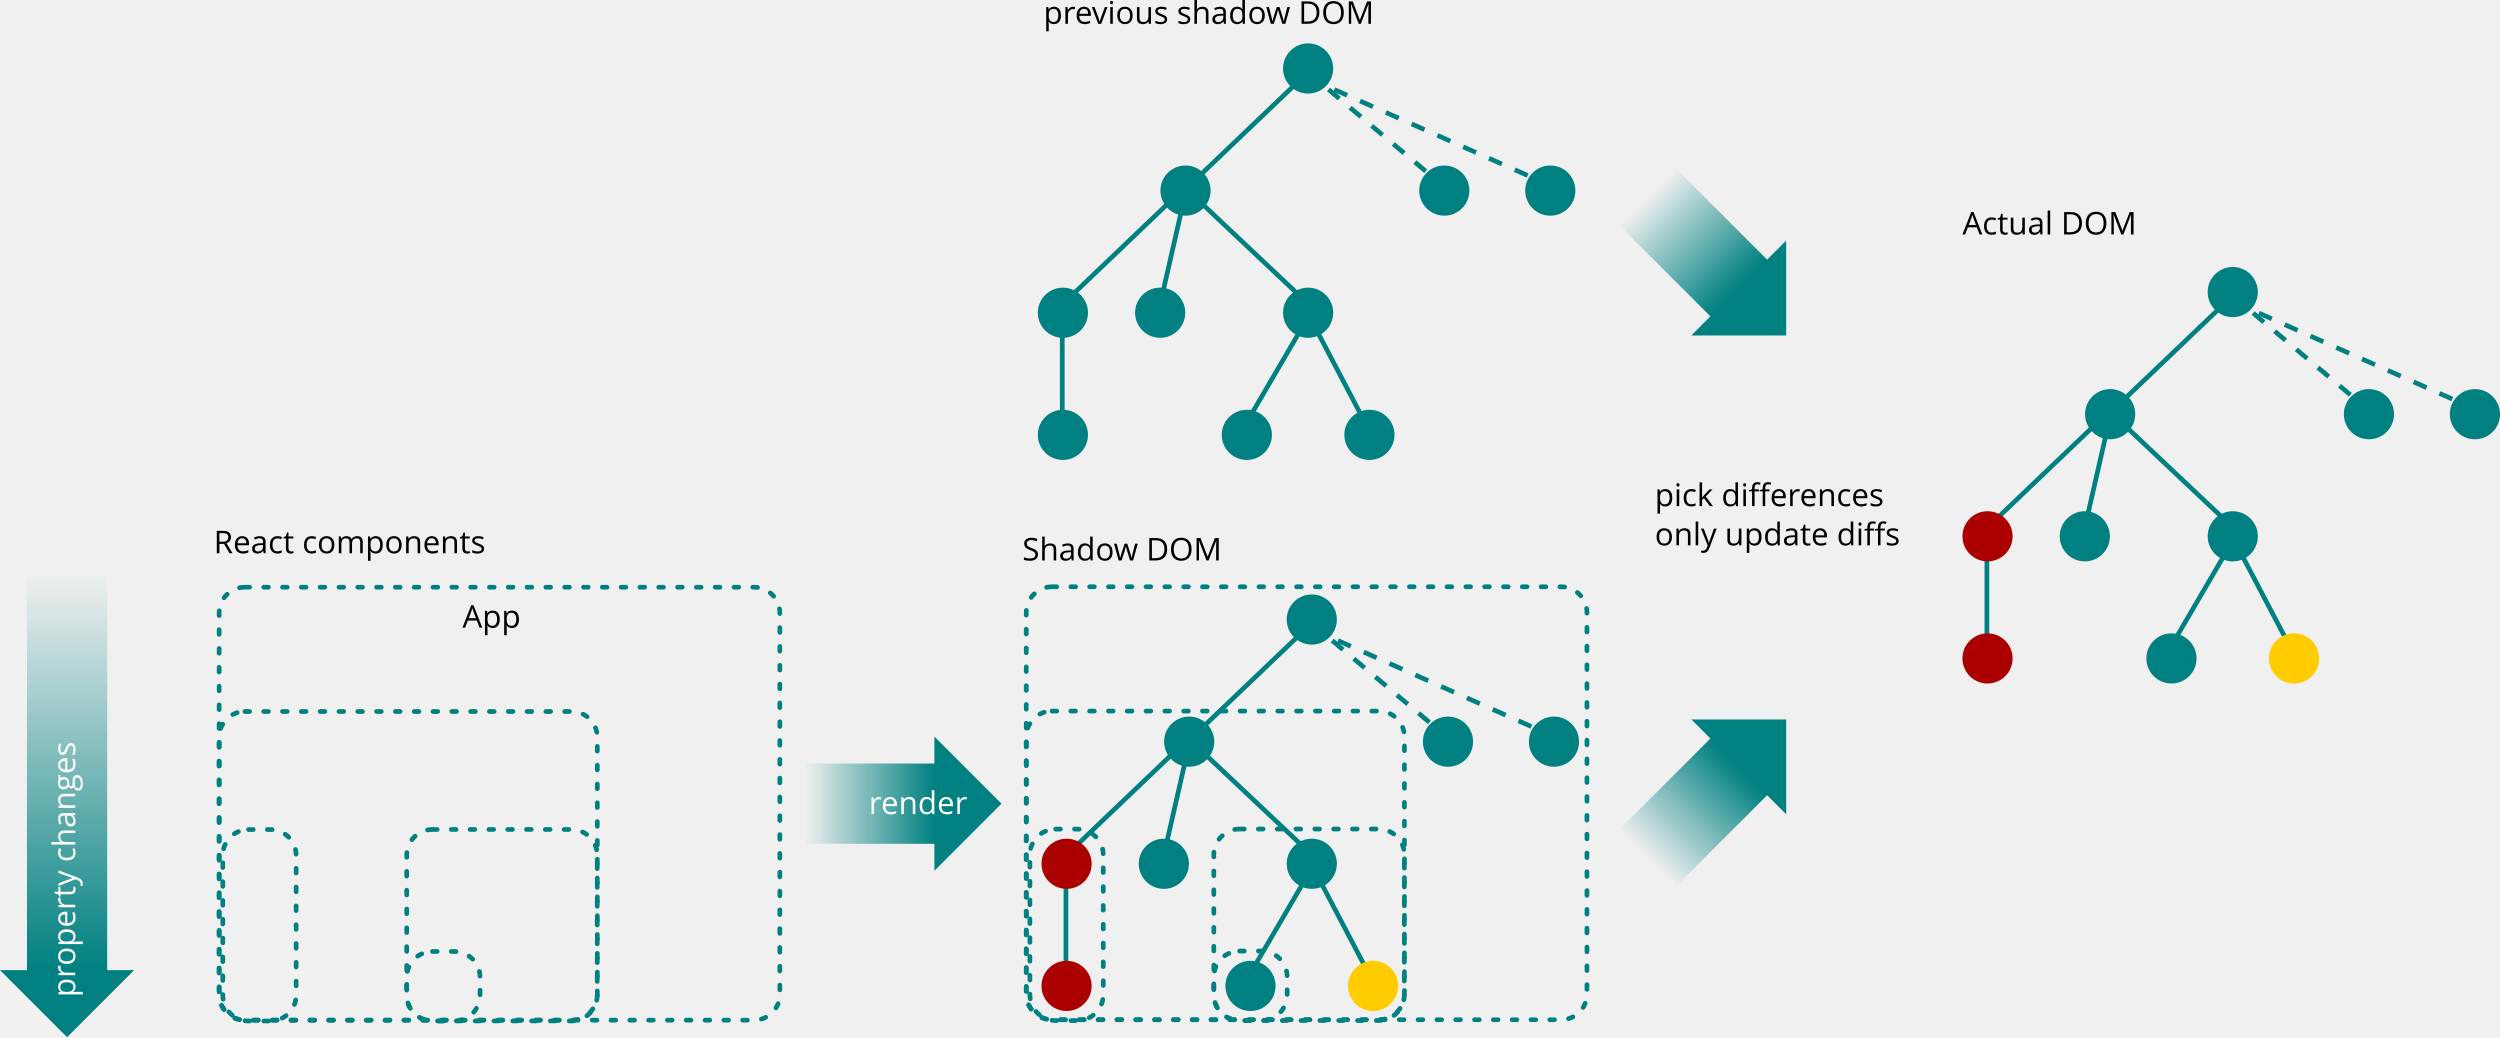
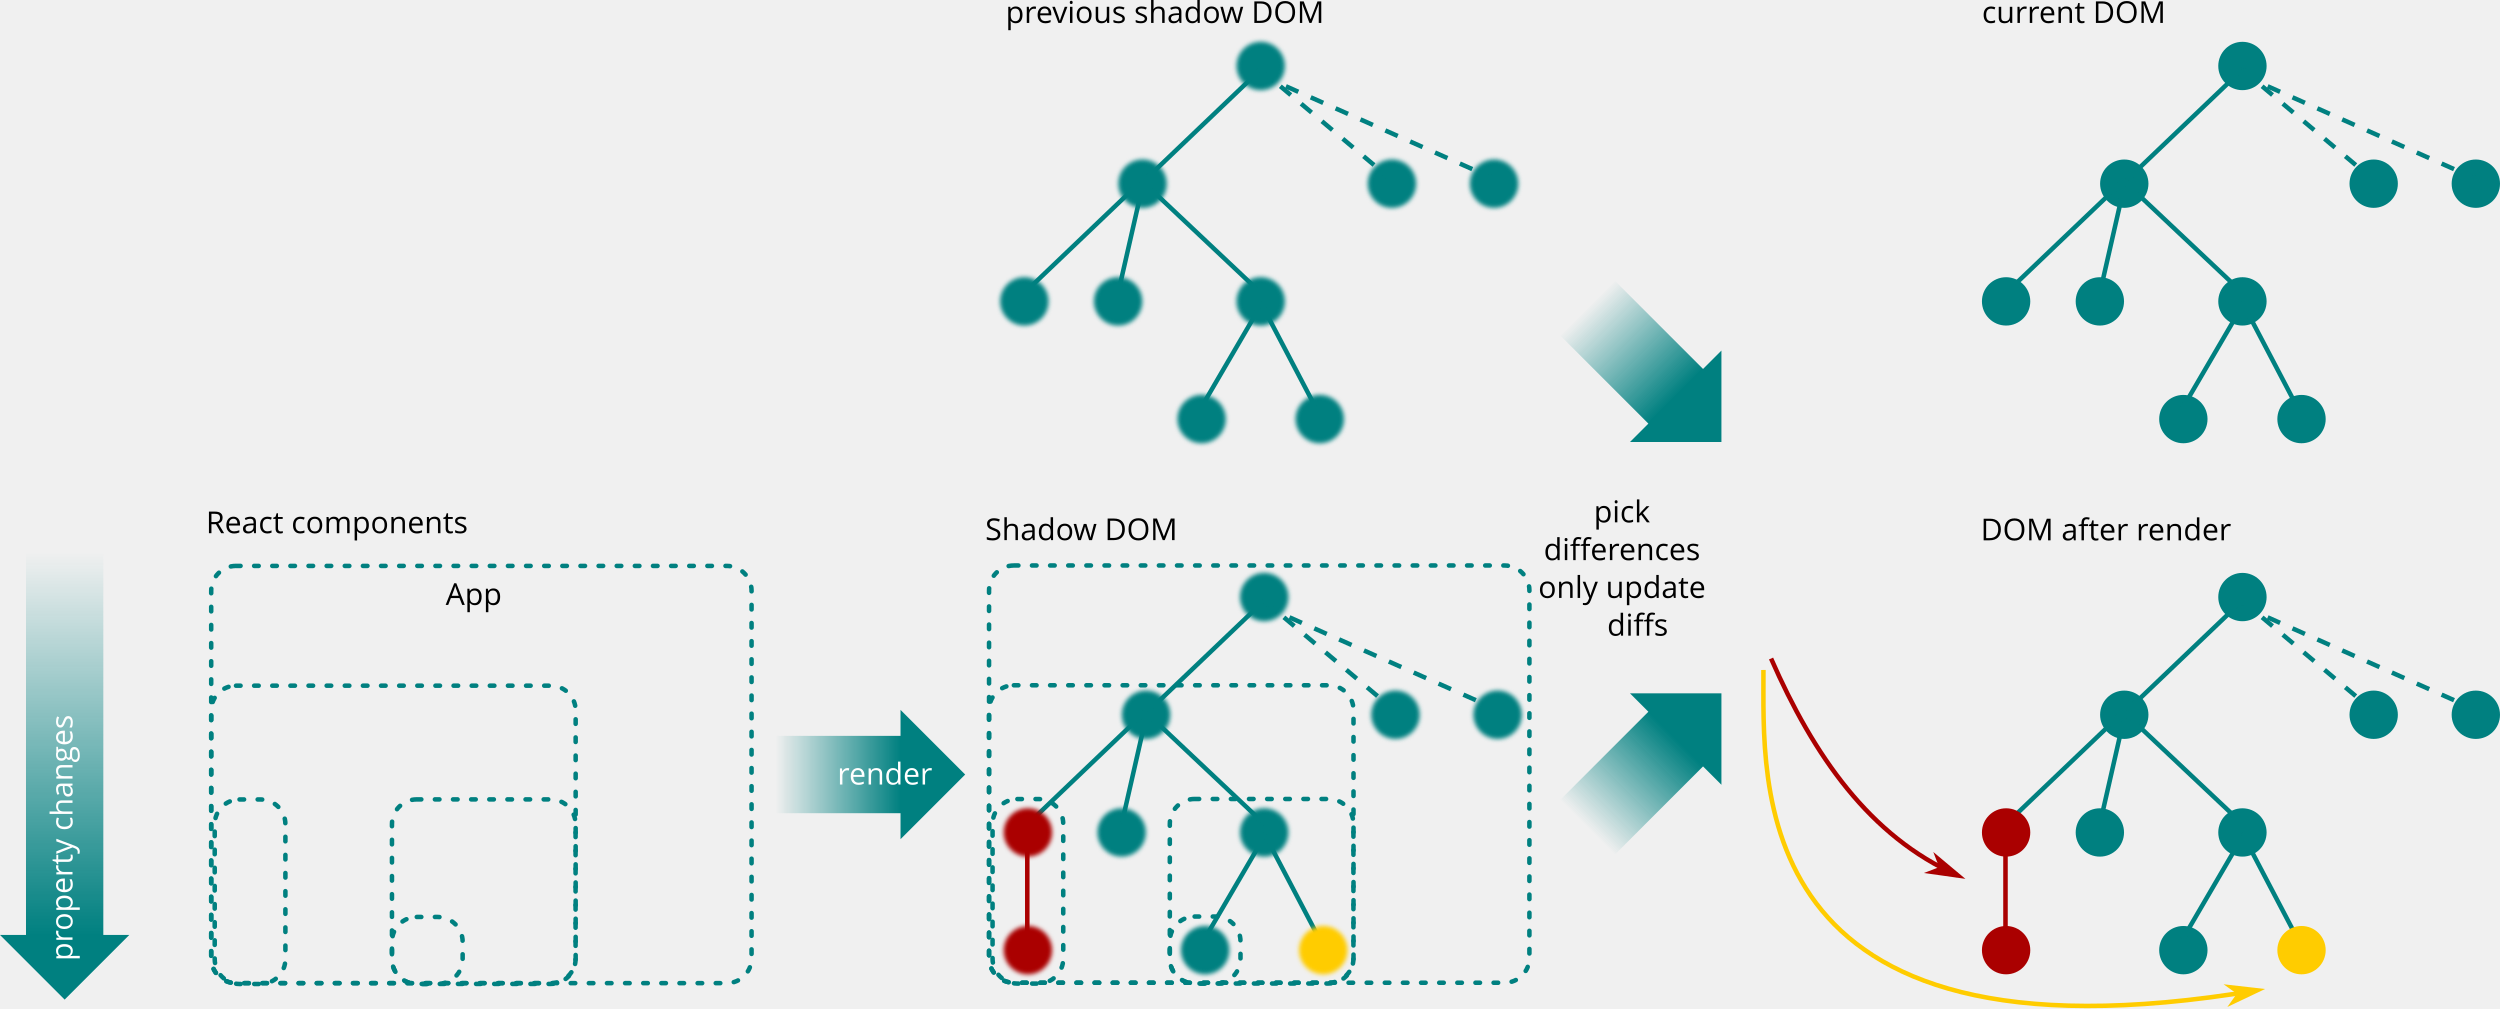
- <svg xmlns="http://www.w3.org/2000/svg" xmlns:xlink="http://www.w3.org/1999/xlink" width="450.08mm" height="186.732mm" viewBox="0 0 1594.77 661.648" id="svg4189" version="1.1">
+ <svg xmlns="http://www.w3.org/2000/svg" xmlns:xlink="http://www.w3.org/1999/xlink" width="467.013mm" height="188.336mm" viewBox="0 0 1654.77 667.334" id="svg4189" version="1.1">
  <defs id="defs4191">
+     <marker style="overflow:visible" id="marker4912" refX="0" refY="0" orient="auto">
+       <path transform="matrix(-0.4,0,0,-0.4,-4,0)" style="fill:#ffcc00;fill-opacity:1;fill-rule:evenodd;stroke:#ffcc00;stroke-width:1pt;stroke-opacity:1" d="M 0,0 5,-5 -12.5,0 5,5 0,0 Z" id="path4914" />
+     </marker>
+     <marker orient="auto" refY="0" refX="0" id="Arrow1Mend" style="overflow:visible">
+       <path id="path4501" d="M 0,0 5,-5 -12.5,0 5,5 0,0 Z" style="fill:#aa0000;fill-opacity:1;fill-rule:evenodd;stroke:#aa0000;stroke-width:1pt;stroke-opacity:1" transform="matrix(-0.4,0,0,-0.4,-4,0)" />
+     </marker>
+     <marker style="overflow:visible" id="marker4774" refX="0" refY="0" orient="auto">
+       <path transform="matrix(-0.8,0,0,-0.8,-10,0)" style="fill:#ffcc00;fill-opacity:1;fill-rule:evenodd;stroke:#ffcc00;stroke-width:1pt;stroke-opacity:1" d="M 0,0 5,-5 -12.5,0 5,5 0,0 Z" id="path4776" />
+     </marker>
    <linearGradient id="linearGradient5861">
      <stop style="stop-color:#008080;stop-opacity:1;" offset="0" id="stop5863" />
      <stop style="stop-color:#008080;stop-opacity:0;" offset="1" id="stop5865" />
    </linearGradient>
    <linearGradient xlink:href="#linearGradient5861" id="linearGradient5867" x1="-770.746" y1="403.844" x2="-675.948" y2="403.844" gradientUnits="userSpaceOnUse" gradientTransform="matrix(-0.8735457,0,0,0.8735457,-812.1219,65.34403)" />
    <linearGradient xlink:href="#linearGradient5861" id="linearGradient5963" gradientUnits="userSpaceOnUse" gradientTransform="matrix(-0.8735457,0,0,0.8735457,-812.1219,65.34403)" x1="-770.746" y1="403.844" x2="-675.948" y2="403.844" />
    <linearGradient xlink:href="#linearGradient5861" id="linearGradient5997" gradientUnits="userSpaceOnUse" gradientTransform="matrix(0,-0.8735457,-0.8735457,0,-341.8624,20.01759)" x1="-770.746" y1="403.844" x2="-480.519" y2="403.844" />
    <linearGradient xlink:href="#linearGradient5861" id="linearGradient6550" gradientUnits="userSpaceOnUse" gradientTransform="matrix(-0.8735457,0,0,0.8735457,-812.1219,65.34403)" x1="-770.746" y1="403.844" x2="-675.948" y2="403.844" />
+     <filter style="color-interpolation-filters:sRGB" id="filter4368" x="-0.114" width="1.228" y="-0.114" height="1.228">
+       <feGaussianBlur stdDeviation="1.522" id="feGaussianBlur4370" />
+     </filter>
+     <filter style="color-interpolation-filters:sRGB" id="filter4372" x="-0.114" width="1.228" y="-0.114" height="1.228">
+       <feGaussianBlur stdDeviation="1.522" id="feGaussianBlur4374" />
+     </filter>
+     <filter style="color-interpolation-filters:sRGB" id="filter4376" x="-0.114" width="1.228" y="-0.114" height="1.228">
+       <feGaussianBlur stdDeviation="1.522" id="feGaussianBlur4378" />
+     </filter>
+     <filter style="color-interpolation-filters:sRGB" id="filter4380" x="-0.114" width="1.228" y="-0.114" height="1.228">
+       <feGaussianBlur stdDeviation="1.522" id="feGaussianBlur4382" />
+     </filter>
+     <filter style="color-interpolation-filters:sRGB" id="filter4384" x="-0.114" width="1.228" y="-0.114" height="1.228">
+       <feGaussianBlur stdDeviation="1.522" id="feGaussianBlur4386" />
+     </filter>
+     <filter style="color-interpolation-filters:sRGB" id="filter4388" x="-0.114" width="1.228" y="-0.114" height="1.228">
+       <feGaussianBlur stdDeviation="1.522" id="feGaussianBlur4390" />
+     </filter>
+     <filter style="color-interpolation-filters:sRGB" id="filter4392" x="-0.114" width="1.228" y="-0.114" height="1.228">
+       <feGaussianBlur stdDeviation="1.522" id="feGaussianBlur4394" />
+     </filter>
+     <filter style="color-interpolation-filters:sRGB" id="filter4396" x="-0.114" width="1.228" y="-0.114" height="1.228">
+       <feGaussianBlur stdDeviation="1.522" id="feGaussianBlur4398" />
+     </filter>
+     <filter style="color-interpolation-filters:sRGB" id="filter4400" x="-0.114" width="1.228" y="-0.114" height="1.228">
+       <feGaussianBlur stdDeviation="1.522" id="feGaussianBlur4402" />
+     </filter>
+     <filter style="color-interpolation-filters:sRGB" id="filter4444" x="-0.114" width="1.228" y="-0.114" height="1.228">
+       <feGaussianBlur stdDeviation="1.522" id="feGaussianBlur4446" />
+     </filter>
+     <filter style="color-interpolation-filters:sRGB" id="filter4448" x="-0.114" width="1.228" y="-0.114" height="1.228">
+       <feGaussianBlur stdDeviation="1.522" id="feGaussianBlur4450" />
+     </filter>
+     <filter style="color-interpolation-filters:sRGB" id="filter4452" x="-0.114" width="1.228" y="-0.114" height="1.228">
+       <feGaussianBlur stdDeviation="1.522" id="feGaussianBlur4454" />
+     </filter>
+     <filter style="color-interpolation-filters:sRGB" id="filter4456" x="-0.114" width="1.228" y="-0.114" height="1.228">
+       <feGaussianBlur stdDeviation="1.522" id="feGaussianBlur4458" />
+     </filter>
+     <filter style="color-interpolation-filters:sRGB" id="filter4460" x="-0.114" width="1.228" y="-0.114" height="1.228">
+       <feGaussianBlur stdDeviation="1.522" id="feGaussianBlur4462" />
+     </filter>
+     <filter style="color-interpolation-filters:sRGB" id="filter4464" x="-0.114" width="1.228" y="-0.114" height="1.228">
+       <feGaussianBlur stdDeviation="1.522" id="feGaussianBlur4466" />
+     </filter>
+     <filter style="color-interpolation-filters:sRGB" id="filter4468" x="-0.114" width="1.228" y="-0.114" height="1.228">
+       <feGaussianBlur stdDeviation="1.522" id="feGaussianBlur4470" />
+     </filter>
+     <filter style="color-interpolation-filters:sRGB" id="filter4472" x="-0.114" width="1.228" y="-0.114" height="1.228">
+       <feGaussianBlur stdDeviation="1.522" id="feGaussianBlur4474" />
+     </filter>
+     <filter style="color-interpolation-filters:sRGB" id="filter4476" x="-0.114" width="1.228" y="-0.114" height="1.228">
+       <feGaussianBlur stdDeviation="1.522" id="feGaussianBlur4478" />
+     </filter>
+     <filter style="color-interpolation-filters:sRGB" id="filter4480" x="-0.114" width="1.228" y="-0.114" height="1.228">
+       <feGaussianBlur stdDeviation="1.522" id="feGaussianBlur4482" />
+     </filter>
  </defs>
  <g id="layer1" transform="translate(737.4335,99.58437)">
-     <circle style="opacity:1;fill:#008080;fill-opacity:1;stroke:none;stroke-width:10;stroke-linecap:round;stroke-linejoin:round;stroke-miterlimit:4;stroke-dasharray:10, 10;stroke-dashoffset:0;stroke-opacity:1" id="path4737" cx="99.371" cy="295.615" r="16" />
-     <circle style="opacity:1;fill:#008080;fill-opacity:1;stroke:none;stroke-width:10;stroke-linecap:round;stroke-linejoin:round;stroke-miterlimit:4;stroke-dasharray:10, 10;stroke-dashoffset:0;stroke-opacity:1" id="path4737-5" cx="21.157" cy="373.521" r="16" />
-     <circle style="opacity:1;fill:#008080;fill-opacity:1;stroke:none;stroke-width:10;stroke-linecap:round;stroke-linejoin:round;stroke-miterlimit:4;stroke-dasharray:10, 10;stroke-dashoffset:0;stroke-opacity:1" id="path4737-7" cx="186.245" cy="373.521" r="16" />
-     <circle style="opacity:1;fill:#008080;fill-opacity:1;stroke:none;stroke-width:10;stroke-linecap:round;stroke-linejoin:round;stroke-miterlimit:4;stroke-dasharray:10, 10;stroke-dashoffset:0;stroke-opacity:1" id="path4737-4" cx="253.852" cy="373.521" r="16" />
-     <circle style="opacity:1;fill:#008080;fill-opacity:1;stroke:none;stroke-width:10;stroke-linecap:round;stroke-linejoin:round;stroke-miterlimit:4;stroke-dasharray:10, 10;stroke-dashoffset:0;stroke-opacity:1" id="path4737-7-1" cx="4.995" cy="451.427" r="16" />
-     <circle style="opacity:1;fill:#008080;fill-opacity:1;stroke:none;stroke-width:10;stroke-linecap:round;stroke-linejoin:round;stroke-miterlimit:4;stroke-dasharray:10, 10;stroke-dashoffset:0;stroke-opacity:1" id="path4737-4-9" cx="99.371" cy="451.427" r="16" />
-     <circle style="opacity:1;fill:#008080;fill-opacity:1;stroke:none;stroke-width:10;stroke-linecap:round;stroke-linejoin:round;stroke-miterlimit:4;stroke-dasharray:10, 10;stroke-dashoffset:0;stroke-opacity:1" id="path4737-5-9" cx="60.264" cy="529.332" r="16" />
+     <circle style="opacity:1;fill:#008080;fill-opacity:1;stroke:none;stroke-width:10;stroke-linecap:round;stroke-linejoin:round;stroke-miterlimit:4;stroke-dasharray:10, 10;stroke-dashoffset:0;stroke-opacity:1;filter:url(#filter4480)" id="path4737" cx="99.371" cy="295.615" r="16" />
+     <circle style="opacity:1;fill:#008080;fill-opacity:1;stroke:none;stroke-width:10;stroke-linecap:round;stroke-linejoin:round;stroke-miterlimit:4;stroke-dasharray:10, 10;stroke-dashoffset:0;stroke-opacity:1;filter:url(#filter4476)" id="path4737-5" cx="21.157" cy="373.521" r="16" />
+     <circle style="opacity:1;fill:#008080;fill-opacity:1;stroke:none;stroke-width:10;stroke-linecap:round;stroke-linejoin:round;stroke-miterlimit:4;stroke-dasharray:10, 10;stroke-dashoffset:0;stroke-opacity:1;filter:url(#filter4452)" id="path4737-7" cx="186.245" cy="373.521" r="16" />
+     <circle style="opacity:1;fill:#008080;fill-opacity:1;stroke:none;stroke-width:10;stroke-linecap:round;stroke-linejoin:round;stroke-miterlimit:4;stroke-dasharray:10, 10;stroke-dashoffset:0;stroke-opacity:1;filter:url(#filter4456)" id="path4737-4" cx="253.852" cy="373.521" r="16" />
+     <circle style="opacity:1;fill:#008080;fill-opacity:1;stroke:none;stroke-width:10;stroke-linecap:round;stroke-linejoin:round;stroke-miterlimit:4;stroke-dasharray:10, 10;stroke-dashoffset:0;stroke-opacity:1;filter:url(#filter4472)" id="path4737-7-1" cx="4.995" cy="451.427" r="16" />
+     <circle style="opacity:1;fill:#008080;fill-opacity:1;stroke:none;stroke-width:10;stroke-linecap:round;stroke-linejoin:round;stroke-miterlimit:4;stroke-dasharray:10, 10;stroke-dashoffset:0;stroke-opacity:1;filter:url(#filter4468)" id="path4737-4-9" cx="99.371" cy="451.427" r="16" />
+     <circle style="opacity:1;fill:#008080;fill-opacity:1;stroke:none;stroke-width:10;stroke-linecap:round;stroke-linejoin:round;stroke-miterlimit:4;stroke-dasharray:10, 10;stroke-dashoffset:0;stroke-opacity:1;filter:url(#filter4464)" id="path4737-5-9" cx="60.264" cy="529.332" r="16" />
    <path style="fill:none;fill-rule:evenodd;stroke:#008080;stroke-width:3;stroke-linecap:butt;stroke-linejoin:miter;stroke-miterlimit:4;stroke-dasharray:9, 9;stroke-dashoffset:0;stroke-opacity:1" d="M 99.611,301.741 254.164,370.432" id="path4880" />
    <path style="fill:none;fill-rule:evenodd;stroke:#008080;stroke-width:3;stroke-linecap:butt;stroke-linejoin:miter;stroke-miterlimit:4;stroke-dasharray:none;stroke-opacity:1" d="M 20.819,376.493 5.162,445.183" id="path4880-4" />
-     <path style="fill:none;fill-rule:evenodd;stroke:#008080;stroke-width:3;stroke-linecap:butt;stroke-linejoin:miter;stroke-miterlimit:4;stroke-dasharray:none;stroke-opacity:1" d="m -57.468,456.295 0,68.69" id="path4880-0" />
+     <path style="fill:none;fill-rule:evenodd;stroke:#aa0000;stroke-width:3;stroke-linecap:butt;stroke-linejoin:miter;stroke-miterlimit:4;stroke-dasharray:none;stroke-opacity:1" d="m -57.468,456.295 0,68.69" id="path4880-0" />
    <path style="fill:none;fill-rule:evenodd;stroke:#008080;stroke-width:3;stroke-linecap:butt;stroke-linejoin:miter;stroke-miterlimit:4;stroke-dasharray:none;stroke-opacity:1" d="m 99.611,297.701 -77.782,74.246" id="path4880-5" />
    <path style="fill:none;fill-rule:evenodd;stroke:#008080;stroke-width:3;stroke-linecap:butt;stroke-linejoin:miter;stroke-miterlimit:4;stroke-dasharray:9, 9;stroke-dashoffset:0;stroke-opacity:1" d="M 98.601,297.448 187.494,372.2" id="path4880-5-8" />
    <path style="fill:none;fill-rule:evenodd;stroke:#008080;stroke-width:3;stroke-linecap:butt;stroke-linejoin:miter;stroke-miterlimit:4;stroke-dasharray:none;stroke-opacity:1" d="M 21.075,371.189 -56.707,445.436" id="path4880-5-1" />
    <path style="fill:none;fill-rule:evenodd;stroke:#008080;stroke-width:3;stroke-linecap:butt;stroke-linejoin:miter;stroke-miterlimit:4;stroke-dasharray:none;stroke-opacity:1" d="m 20.065,370.937 79.297,74.751" id="path4880-5-8-7" />
    <path style="fill:none;fill-rule:evenodd;stroke:#008080;stroke-width:3;stroke-linecap:butt;stroke-linejoin:miter;stroke-miterlimit:4;stroke-dasharray:none;stroke-opacity:1" d="M 100.372,452.507 59.966,521.702" id="path4880-5-0" />
    <path style="fill:none;fill-rule:evenodd;stroke:#008080;stroke-width:3;stroke-linecap:butt;stroke-linejoin:miter;stroke-miterlimit:4;stroke-dasharray:none;stroke-opacity:1" d="M 99.362,452.254 137.242,524.48" id="path4880-5-8-9" />
    <rect style="opacity:1;fill:none;fill-opacity:1;stroke:#008080;stroke-width:3;stroke-linecap:round;stroke-linejoin:round;stroke-miterlimit:4;stroke-dasharray:3, 9;stroke-dashoffset:0;stroke-opacity:1" id="rect5059" width="46.786" height="122.143" x="-80.45" y="429.308" rx="16.429" ry="16.429" />
    <rect style="opacity:1;fill:none;fill-opacity:1;stroke:#008080;stroke-width:3;stroke-linecap:round;stroke-linejoin:round;stroke-miterlimit:4;stroke-dasharray:3, 9;stroke-dashoffset:0;stroke-opacity:1" id="rect5059-8" width="241.24" height="196.894" x="-82.778" y="354.008" rx="16.429" ry="16.429" />
    <rect style="opacity:1;fill:none;fill-opacity:1;stroke:#008080;stroke-width:3;stroke-linecap:round;stroke-linejoin:round;stroke-miterlimit:4;stroke-dasharray:3, 9;stroke-dashoffset:0;stroke-opacity:1" id="rect5059-9" width="121.537" height="122.143" x="36.871" y="429.264" rx="16.429" ry="16.429" />
    <rect style="opacity:1;fill:none;fill-opacity:1;stroke:#008080;stroke-width:3;stroke-linecap:round;stroke-linejoin:round;stroke-miterlimit:4;stroke-dasharray:3, 9;stroke-dashoffset:0;stroke-opacity:1" id="rect5059-6" width="46.786" height="44.361" x="36.871" y="507.09" rx="16.429" ry="16.429" />
    <rect style="opacity:1;fill:none;fill-opacity:1;stroke:#008080;stroke-width:3;stroke-linecap:round;stroke-linejoin:round;stroke-miterlimit:4;stroke-dasharray:3, 9;stroke-dashoffset:0;stroke-opacity:1" id="rect5059-8-5" width="357.669" height="276.18" x="-82.778" y="274.722" rx="16.429" ry="16.429" />
    <text xml:space="preserve" style="font-style:normal;font-variant:normal;font-weight:normal;font-stretch:normal;font-size:40px;line-height:125%;font-family:'Open Sans';-inkscape-font-specification:'Open Sans';letter-spacing:0px;word-spacing:0px;fill:#000000;fill-opacity:1;stroke:none;stroke-width:1px;stroke-linecap:butt;stroke-linejoin:miter;stroke-opacity:1" x="-601.104" y="253.332" id="text5522">
      <tspan id="tspan5524" x="-601.104" y="253.332" style="font-size:20px">React components</tspan>
    </text>
    <text xml:space="preserve" style="font-style:normal;font-variant:normal;font-weight:normal;font-stretch:normal;font-size:40px;line-height:125%;font-family:'Open Sans';-inkscape-font-specification:'Open Sans';letter-spacing:0px;word-spacing:0px;fill:#000000;fill-opacity:1;stroke:none;stroke-width:1px;stroke-linecap:butt;stroke-linejoin:miter;stroke-opacity:1" x="-85.314" y="257.941" id="text5522-5">
      <tspan id="tspan5524-4" x="-85.314" y="257.941" style="font-size:20px">Shadow DOM</tspan>
    </text>
    <rect style="opacity:1;fill:none;fill-opacity:1;stroke:#008080;stroke-width:3;stroke-linecap:round;stroke-linejoin:round;stroke-miterlimit:4;stroke-dasharray:3, 9;stroke-dashoffset:0;stroke-opacity:1" id="rect5059-5" width="46.786" height="122.143" x="-595.313" y="429.583" rx="16.429" ry="16.429" />
    <rect style="opacity:1;fill:none;fill-opacity:1;stroke:#008080;stroke-width:3;stroke-linecap:round;stroke-linejoin:round;stroke-miterlimit:4;stroke-dasharray:3, 9;stroke-dashoffset:0;stroke-opacity:1" id="rect5059-8-6" width="241.24" height="196.894" x="-597.642" y="354.282" rx="16.429" ry="16.429" />
    <rect style="opacity:1;fill:none;fill-opacity:1;stroke:#008080;stroke-width:3;stroke-linecap:round;stroke-linejoin:round;stroke-miterlimit:4;stroke-dasharray:3, 9;stroke-dashoffset:0;stroke-opacity:1" id="rect5059-9-6" width="121.537" height="122.143" x="-477.992" y="429.538" rx="16.429" ry="16.429" />
    <rect style="opacity:1;fill:none;fill-opacity:1;stroke:#008080;stroke-width:3;stroke-linecap:round;stroke-linejoin:round;stroke-miterlimit:4;stroke-dasharray:3, 9;stroke-dashoffset:0;stroke-opacity:1" id="rect5059-6-4" width="46.786" height="44.361" x="-477.992" y="507.364" rx="16.429" ry="16.429" />
    <rect style="opacity:1;fill:none;fill-opacity:1;stroke:#008080;stroke-width:3;stroke-linecap:round;stroke-linejoin:round;stroke-miterlimit:4;stroke-dasharray:3, 9;stroke-dashoffset:0;stroke-opacity:1" id="rect5059-8-5-3" width="357.669" height="276.18" x="-597.642" y="274.996" rx="16.429" ry="16.429" />
    <text xml:space="preserve" style="font-style:normal;font-variant:normal;font-weight:normal;font-stretch:normal;font-size:40px;line-height:125%;font-family:'Open Sans';-inkscape-font-specification:'Open Sans';letter-spacing:0px;word-spacing:0px;fill:#000000;fill-opacity:1;stroke:none;stroke-width:1px;stroke-linecap:butt;stroke-linejoin:miter;stroke-opacity:1" x="-71.779" y="-84.389" id="text5522-5-7">
      <tspan id="tspan5524-4-2" x="-71.779" y="-84.389" style="font-size:20px">previous shadow DOM</tspan>
    </text>
    <g id="g5906" transform="translate(-2.527588,-5.033691)">
      <path id="rect5859" d="m -138.84,375.325 0,17.206 -82.811,0 0,51.179 82.811,0 0,17.205 42.795,-42.795 -42.795,-42.795 z" style="opacity:1;fill:url(#linearGradient5867);fill-opacity:1;stroke:none;stroke-width:3;stroke-linecap:round;stroke-linejoin:round;stroke-miterlimit:4;stroke-dasharray:none;stroke-dashoffset:0;stroke-opacity:1" />
      <text id="text5522-89" y="424.743" x="-180.67" style="font-style:normal;font-variant:normal;font-weight:normal;font-stretch:normal;font-size:40px;line-height:125%;font-family:'Open Sans';-inkscape-font-specification:'Open Sans';letter-spacing:0px;word-spacing:0px;fill:#000000;fill-opacity:1;stroke:none;stroke-width:1px;stroke-linecap:butt;stroke-linejoin:miter;stroke-opacity:1" xml:space="preserve">
        <tspan style="font-size:20px;fill:#ffffff" y="424.743" x="-180.67" id="tspan5524-0">render</tspan>
      </text>
    </g>
-     <g id="g5906-1" transform="matrix(0.7071068,-0.7071068,0.7071068,0.7071068,174.2497,-4.213901)">
+     <g id="g5906-1" transform="matrix(0.7071068,-0.7071068,0.7071068,0.7071068,174.2497,-4.213903)">
      <path id="rect5859-7" d="m -138.84,375.325 0,17.206 -82.811,0 0,51.179 82.811,0 0,17.205 42.795,-42.795 -42.795,-42.795 z" style="opacity:1;fill:url(#linearGradient5963);fill-opacity:1;stroke:none;stroke-width:3;stroke-linecap:round;stroke-linejoin:round;stroke-miterlimit:4;stroke-dasharray:none;stroke-dashoffset:0;stroke-opacity:1" />
    </g>
    <g id="g6419" transform="translate(0,-174.0313)">
      <path id="rect5859-4" d="m -651.843,693.299 -17.206,0 0,-252.517 -51.179,0 0,252.517 -17.205,0 42.795,42.795 z" style="opacity:1;fill:url(#linearGradient5997);fill-opacity:1;stroke:none;stroke-width:3;stroke-linecap:round;stroke-linejoin:round;stroke-miterlimit:4;stroke-dasharray:none;stroke-dashoffset:0;stroke-opacity:1" />
      <text transform="matrix(0,-1,1,0,0,0)" id="text6002" y="-689.443" x="-710.499" style="font-style:normal;font-variant:normal;font-weight:normal;font-stretch:normal;font-size:40px;line-height:125%;font-family:'Open Sans';-inkscape-font-specification:'Open Sans';letter-spacing:0px;word-spacing:0px;fill:#000000;fill-opacity:1;stroke:none;stroke-width:1px;stroke-linecap:butt;stroke-linejoin:miter;stroke-opacity:1" xml:space="preserve">
        <tspan style="font-size:20px;fill:#ffffff" y="-689.443" x="-710.499" id="tspan6004">property changes</tspan>
      </text>
    </g>
-     <circle style="opacity:1;fill:#aa0000;fill-opacity:1;stroke:none;stroke-width:10;stroke-linecap:round;stroke-linejoin:round;stroke-miterlimit:4;stroke-dasharray:10, 10;stroke-dashoffset:0;stroke-opacity:1" id="path4737-5-1" cx="-57.057" cy="451.427" r="16" />
-     <circle style="opacity:1;fill:#aa0000;fill-opacity:1;stroke:none;stroke-width:10;stroke-linecap:round;stroke-linejoin:round;stroke-miterlimit:4;stroke-dasharray:10, 10;stroke-dashoffset:0;stroke-opacity:1" id="path4737-8" cx="-57.057" cy="529.332" r="16" />
-     <circle style="opacity:1;fill:#ffcc00;fill-opacity:1;stroke:none;stroke-width:10;stroke-linecap:round;stroke-linejoin:round;stroke-miterlimit:4;stroke-dasharray:10, 10;stroke-dashoffset:0;stroke-opacity:1" id="path4737-7-0" cx="138.479" cy="529.332" r="16" />
+     <circle style="opacity:1;fill:#aa0000;fill-opacity:1;stroke:none;stroke-width:10;stroke-linecap:round;stroke-linejoin:round;stroke-miterlimit:4;stroke-dasharray:10, 10;stroke-dashoffset:0;stroke-opacity:1;filter:url(#filter4448)" id="path4737-5-1" cx="-57.057" cy="451.427" r="16" />
+     <circle style="opacity:1;fill:#aa0000;fill-opacity:1;stroke:none;stroke-width:10;stroke-linecap:round;stroke-linejoin:round;stroke-miterlimit:4;stroke-dasharray:10, 10;stroke-dashoffset:0;stroke-opacity:1;filter:url(#filter4444)" id="path4737-8" cx="-57.057" cy="529.332" r="16" />
+     <circle style="opacity:1;fill:#ffcc00;fill-opacity:1;stroke:none;stroke-width:10;stroke-linecap:round;stroke-linejoin:round;stroke-miterlimit:4;stroke-dasharray:10, 10;stroke-dashoffset:0;stroke-opacity:1;filter:url(#filter4460)" id="path4737-7-0" cx="138.479" cy="529.332" r="16" />
    <text xml:space="preserve" style="font-style:normal;font-variant:normal;font-weight:normal;font-stretch:normal;font-size:20px;line-height:125%;font-family:'Open Sans';-inkscape-font-specification:'Open Sans';letter-spacing:0px;word-spacing:0px;fill:#000000;fill-opacity:1;stroke:none;stroke-width:1px;stroke-linecap:butt;stroke-linejoin:miter;stroke-opacity:1" x="-442.447" y="300.809" id="text6496">
      <tspan id="tspan6498" x="-442.447" y="300.809">App</tspan>
    </text>
    <text xml:space="preserve" style="font-style:normal;font-variant:normal;font-weight:normal;font-stretch:normal;font-size:20px;line-height:125%;font-family:'Open Sans';-inkscape-font-specification:'Open Sans';letter-spacing:0px;word-spacing:0px;fill:#000000;fill-opacity:1;stroke:none;stroke-width:1px;stroke-linecap:butt;stroke-linejoin:miter;stroke-opacity:1" x="-521.088" y="376.285" id="text6496-6">
      <tspan id="tspan6498-7" x="-521.088" y="376.285" />
    </text>
    <g id="g6199" transform="translate(-505.9834,-166.6942)">
-       <circle r="16" cy="110.788" cx="603.013" id="path4737-6" style="opacity:1;fill:#008080;fill-opacity:1;stroke:none;stroke-width:10;stroke-linecap:round;stroke-linejoin:round;stroke-miterlimit:4;stroke-dasharray:10, 10;stroke-dashoffset:0;stroke-opacity:1" />
-       <circle r="16" cy="188.694" cx="524.799" id="path4737-5-7" style="opacity:1;fill:#008080;fill-opacity:1;stroke:none;stroke-width:10;stroke-linecap:round;stroke-linejoin:round;stroke-miterlimit:4;stroke-dasharray:10, 10;stroke-dashoffset:0;stroke-opacity:1" />
-       <circle r="16" cy="188.694" cx="689.886" id="path4737-7-9" style="opacity:1;fill:#008080;fill-opacity:1;stroke:none;stroke-width:10;stroke-linecap:round;stroke-linejoin:round;stroke-miterlimit:4;stroke-dasharray:10, 10;stroke-dashoffset:0;stroke-opacity:1" />
-       <circle r="16" cy="188.694" cx="757.494" id="path4737-4-3" style="opacity:1;fill:#008080;fill-opacity:1;stroke:none;stroke-width:10;stroke-linecap:round;stroke-linejoin:round;stroke-miterlimit:4;stroke-dasharray:10, 10;stroke-dashoffset:0;stroke-opacity:1" />
-       <circle r="16" cy="266.599" cx="508.636" id="path4737-7-1-1" style="opacity:1;fill:#008080;fill-opacity:1;stroke:none;stroke-width:10;stroke-linecap:round;stroke-linejoin:round;stroke-miterlimit:4;stroke-dasharray:10, 10;stroke-dashoffset:0;stroke-opacity:1" />
-       <circle r="16" cy="266.599" cx="603.013" id="path4737-4-9-9" style="opacity:1;fill:#008080;fill-opacity:1;stroke:none;stroke-width:10;stroke-linecap:round;stroke-linejoin:round;stroke-miterlimit:4;stroke-dasharray:10, 10;stroke-dashoffset:0;stroke-opacity:1" />
-       <circle r="16" cy="344.505" cx="563.906" id="path4737-5-9-1" style="opacity:1;fill:#008080;fill-opacity:1;stroke:none;stroke-width:10;stroke-linecap:round;stroke-linejoin:round;stroke-miterlimit:4;stroke-dasharray:10, 10;stroke-dashoffset:0;stroke-opacity:1" />
-       <circle r="16" cy="344.505" cx="642.12" id="path4737-7-0-2" style="opacity:1;fill:#008080;fill-opacity:1;stroke:none;stroke-width:10;stroke-linecap:round;stroke-linejoin:round;stroke-miterlimit:4;stroke-dasharray:10, 10;stroke-dashoffset:0;stroke-opacity:1" />
+       <circle r="16" cy="110.788" cx="603.013" id="path4737-6" style="opacity:1;fill:#008080;fill-opacity:1;stroke:none;stroke-width:10;stroke-linecap:round;stroke-linejoin:round;stroke-miterlimit:4;stroke-dasharray:10, 10;stroke-dashoffset:0;stroke-opacity:1;filter:url(#filter4400)" />
+       <circle r="16" cy="188.694" cx="524.799" id="path4737-5-7" style="opacity:1;fill:#008080;fill-opacity:1;stroke:none;stroke-width:10;stroke-linecap:round;stroke-linejoin:round;stroke-miterlimit:4;stroke-dasharray:10, 10;stroke-dashoffset:0;stroke-opacity:1;filter:url(#filter4396)" />
+       <circle r="16" cy="188.694" cx="689.886" id="path4737-7-9" style="opacity:1;fill:#008080;fill-opacity:1;stroke:none;stroke-width:10;stroke-linecap:round;stroke-linejoin:round;stroke-miterlimit:4;stroke-dasharray:10, 10;stroke-dashoffset:0;stroke-opacity:1;filter:url(#filter4372)" />
+       <circle r="16" cy="188.694" cx="757.494" id="path4737-4-3" style="opacity:1;fill:#008080;fill-opacity:1;stroke:none;stroke-width:10;stroke-linecap:round;stroke-linejoin:round;stroke-miterlimit:4;stroke-dasharray:10, 10;stroke-dashoffset:0;stroke-opacity:1;filter:url(#filter4368)" />
+       <circle r="16" cy="266.599" cx="508.636" id="path4737-7-1-1" style="opacity:1;fill:#008080;fill-opacity:1;stroke:none;stroke-width:10;stroke-linecap:round;stroke-linejoin:round;stroke-miterlimit:4;stroke-dasharray:10, 10;stroke-dashoffset:0;stroke-opacity:1;filter:url(#filter4388)" />
+       <circle r="16" cy="266.599" cx="603.013" id="path4737-4-9-9" style="opacity:1;fill:#008080;fill-opacity:1;stroke:none;stroke-width:10;stroke-linecap:round;stroke-linejoin:round;stroke-miterlimit:4;stroke-dasharray:10, 10;stroke-dashoffset:0;stroke-opacity:1;filter:url(#filter4384)" />
+       <circle r="16" cy="344.505" cx="563.906" id="path4737-5-9-1" style="opacity:1;fill:#008080;fill-opacity:1;stroke:none;stroke-width:10;stroke-linecap:round;stroke-linejoin:round;stroke-miterlimit:4;stroke-dasharray:10, 10;stroke-dashoffset:0;stroke-opacity:1;filter:url(#filter4380)" />
+       <circle r="16" cy="344.505" cx="642.12" id="path4737-7-0-2" style="opacity:1;fill:#008080;fill-opacity:1;stroke:none;stroke-width:10;stroke-linecap:round;stroke-linejoin:round;stroke-miterlimit:4;stroke-dasharray:10, 10;stroke-dashoffset:0;stroke-opacity:1;filter:url(#filter4376)" />
      <path id="path4880-7" d="M 603.253,116.914 757.806,185.605" style="fill:none;fill-rule:evenodd;stroke:#008080;stroke-width:3;stroke-linecap:butt;stroke-linejoin:miter;stroke-miterlimit:4;stroke-dasharray:9, 9;stroke-dashoffset:0;stroke-opacity:1" />
      <path id="path4880-4-6" d="m 524.461,191.666 -15.657,68.69" style="fill:none;fill-rule:evenodd;stroke:#008080;stroke-width:3;stroke-linecap:butt;stroke-linejoin:miter;stroke-miterlimit:4;stroke-dasharray:none;stroke-opacity:1" />
-       <g id="g5080-9" transform="translate(427.5886,-185.7143)">
+       <g id="g5080-9" transform="translate(427.5886,-185.7143)" style="filter:url(#filter4392)">
        <circle style="opacity:1;fill:#008080;fill-opacity:1;stroke:none;stroke-width:10;stroke-linecap:round;stroke-linejoin:round;stroke-miterlimit:4;stroke-dasharray:10, 10;stroke-dashoffset:0;stroke-opacity:1" id="path4737-5-1-6" cx="18.996" cy="452.314" r="16" />
-         <circle style="opacity:1;fill:#008080;fill-opacity:1;stroke:none;stroke-width:10;stroke-linecap:round;stroke-linejoin:round;stroke-miterlimit:4;stroke-dasharray:10, 10;stroke-dashoffset:0;stroke-opacity:1" id="path4737-8-9" cx="18.996" cy="530.219" r="16" />
-         <path style="fill:none;fill-rule:evenodd;stroke:#008080;stroke-width:3;stroke-linecap:butt;stroke-linejoin:miter;stroke-miterlimit:4;stroke-dasharray:none;stroke-opacity:1" d="m 18.585,457.182 0,68.69" id="path4880-0-0" />
      </g>
      <path id="path4880-5-83" d="m 603.253,112.874 -77.782,74.246" style="fill:none;fill-rule:evenodd;stroke:#008080;stroke-width:3;stroke-linecap:butt;stroke-linejoin:miter;stroke-miterlimit:4;stroke-dasharray:none;stroke-opacity:1" />
      <path id="path4880-5-8-3" d="m 602.242,112.621 88.893,74.751" style="fill:none;fill-rule:evenodd;stroke:#008080;stroke-width:3;stroke-linecap:butt;stroke-linejoin:miter;stroke-miterlimit:4;stroke-dasharray:9, 9;stroke-dashoffset:0;stroke-opacity:1" />
      <path id="path4880-5-1-9" d="m 524.717,186.362 -77.782,74.246" style="fill:none;fill-rule:evenodd;stroke:#008080;stroke-width:3;stroke-linecap:butt;stroke-linejoin:miter;stroke-miterlimit:4;stroke-dasharray:none;stroke-opacity:1" />
      <path id="path4880-5-8-7-3" d="m 523.706,186.11 79.297,74.751" style="fill:none;fill-rule:evenodd;stroke:#008080;stroke-width:3;stroke-linecap:butt;stroke-linejoin:miter;stroke-miterlimit:4;stroke-dasharray:none;stroke-opacity:1" />
      <path id="path4880-5-0-5" d="m 604.014,267.68 -40.406,69.195" style="fill:none;fill-rule:evenodd;stroke:#008080;stroke-width:3;stroke-linecap:butt;stroke-linejoin:miter;stroke-miterlimit:4;stroke-dasharray:none;stroke-opacity:1" />
      <path id="path4880-5-8-9-8" d="m 603.003,267.427 37.881,72.226" style="fill:none;fill-rule:evenodd;stroke:#008080;stroke-width:3;stroke-linecap:butt;stroke-linejoin:miter;stroke-miterlimit:4;stroke-dasharray:none;stroke-opacity:1" />
    </g>
-     <g id="g5906-1-2" transform="matrix(0.7071068,0.7071068,-0.7071068,0.7071068,765.5607,-113.3335)">
+     <g id="g5906-1-2" transform="matrix(0.7071068,0.7071068,-0.7071068,0.7071068,765.5607,-34.76201)">
      <path id="rect5859-7-5" d="m -138.84,375.325 0,17.206 -82.811,0 0,51.179 82.811,0 0,17.205 42.795,-42.795 -42.795,-42.795 z" style="opacity:1;fill:url(#linearGradient6550);fill-opacity:1;stroke:none;stroke-width:3;stroke-linecap:round;stroke-linejoin:round;stroke-miterlimit:4;stroke-dasharray:none;stroke-dashoffset:0;stroke-opacity:1" />
    </g>
-     <g id="g6857">
+     <g id="g6857" transform="translate(60,-142.6229)">
      <circle r="16" cy="86.717" cx="686.856" id="path4737-6-3" style="opacity:1;fill:#008080;fill-opacity:1;stroke:none;stroke-width:10;stroke-linecap:round;stroke-linejoin:round;stroke-miterlimit:4;stroke-dasharray:10, 10;stroke-dashoffset:0;stroke-opacity:1" />
      <circle r="16" cy="164.623" cx="608.642" id="path4737-5-7-8" style="opacity:1;fill:#008080;fill-opacity:1;stroke:none;stroke-width:10;stroke-linecap:round;stroke-linejoin:round;stroke-miterlimit:4;stroke-dasharray:10, 10;stroke-dashoffset:0;stroke-opacity:1" />
      <circle r="16" cy="164.623" cx="773.729" id="path4737-7-9-9" style="opacity:1;fill:#008080;fill-opacity:1;stroke:none;stroke-width:10;stroke-linecap:round;stroke-linejoin:round;stroke-miterlimit:4;stroke-dasharray:10, 10;stroke-dashoffset:0;stroke-opacity:1" />
      <circle r="16" cy="164.623" cx="841.337" id="path4737-4-3-9" style="opacity:1;fill:#008080;fill-opacity:1;stroke:none;stroke-width:10;stroke-linecap:round;stroke-linejoin:round;stroke-miterlimit:4;stroke-dasharray:10, 10;stroke-dashoffset:0;stroke-opacity:1" />
      <circle r="16" cy="242.528" cx="592.479" id="path4737-7-1-1-6" style="opacity:1;fill:#008080;fill-opacity:1;stroke:none;stroke-width:10;stroke-linecap:round;stroke-linejoin:round;stroke-miterlimit:4;stroke-dasharray:10, 10;stroke-dashoffset:0;stroke-opacity:1" />
      <circle r="16" cy="242.528" cx="686.856" id="path4737-4-9-9-1" style="opacity:1;fill:#008080;fill-opacity:1;stroke:none;stroke-width:10;stroke-linecap:round;stroke-linejoin:round;stroke-miterlimit:4;stroke-dasharray:10, 10;stroke-dashoffset:0;stroke-opacity:1" />
      <circle r="16" cy="320.434" cx="647.749" id="path4737-5-9-1-8" style="opacity:1;fill:#008080;fill-opacity:1;stroke:none;stroke-width:10;stroke-linecap:round;stroke-linejoin:round;stroke-miterlimit:4;stroke-dasharray:10, 10;stroke-dashoffset:0;stroke-opacity:1" />
-       <path id="path4880-7-1" d="M 687.095,92.843 841.649,161.533" style="fill:none;fill-rule:evenodd;stroke:#008080;stroke-width:3;stroke-linecap:butt;stroke-linejoin:miter;stroke-miterlimit:4;stroke-dasharray:9, 9;stroke-dashoffset:0;stroke-opacity:1" />
-       <path id="path4880-4-6-3" d="m 608.303,167.594 -15.657,68.69" style="fill:none;fill-rule:evenodd;stroke:#008080;stroke-width:3;stroke-linecap:butt;stroke-linejoin:miter;stroke-miterlimit:4;stroke-dasharray:none;stroke-opacity:1" />
-       <path id="path4880-0-0-9" d="m 530.017,247.396 0,68.69" style="fill:none;fill-rule:evenodd;stroke:#008080;stroke-width:3;stroke-linecap:butt;stroke-linejoin:miter;stroke-miterlimit:4;stroke-dasharray:none;stroke-opacity:1" />
-       <path id="path4880-5-83-3" d="M 687.095,88.802 609.314,163.049" style="fill:none;fill-rule:evenodd;stroke:#008080;stroke-width:3;stroke-linecap:butt;stroke-linejoin:miter;stroke-miterlimit:4;stroke-dasharray:none;stroke-opacity:1" />
-       <path id="path4880-5-8-3-8" d="m 686.085,88.55 88.893,74.751" style="fill:none;fill-rule:evenodd;stroke:#008080;stroke-width:3;stroke-linecap:butt;stroke-linejoin:miter;stroke-miterlimit:4;stroke-dasharray:9, 9;stroke-dashoffset:0;stroke-opacity:1" />
-       <path id="path4880-5-1-9-6" d="M 608.559,162.291 530.778,236.537" style="fill:none;fill-rule:evenodd;stroke:#008080;stroke-width:3;stroke-linecap:butt;stroke-linejoin:miter;stroke-miterlimit:4;stroke-dasharray:none;stroke-opacity:1" />
-       <path id="path4880-5-8-7-3-6" d="m 607.549,162.038 79.297,74.751" style="fill:none;fill-rule:evenodd;stroke:#008080;stroke-width:3;stroke-linecap:butt;stroke-linejoin:miter;stroke-miterlimit:4;stroke-dasharray:none;stroke-opacity:1" />
-       <path id="path4880-5-0-5-2" d="m 687.856,243.608 -40.406,69.195" style="fill:none;fill-rule:evenodd;stroke:#008080;stroke-width:3;stroke-linecap:butt;stroke-linejoin:miter;stroke-miterlimit:4;stroke-dasharray:none;stroke-opacity:1" />
-       <path id="path4880-5-8-9-8-4" d="m 686.846,243.356 37.881,72.226" style="fill:none;fill-rule:evenodd;stroke:#008080;stroke-width:3;stroke-linecap:butt;stroke-linejoin:miter;stroke-miterlimit:4;stroke-dasharray:none;stroke-opacity:1" />
-       <circle r="16" cy="242.528" cx="530.427" id="path4737-5-1-6-9" style="opacity:1;fill:#aa0000;fill-opacity:1;stroke:none;stroke-width:10;stroke-linecap:round;stroke-linejoin:round;stroke-miterlimit:4;stroke-dasharray:10, 10;stroke-dashoffset:0;stroke-opacity:1" />
-       <circle r="16" cy="320.434" cx="530.427" id="path4737-8-9-3" style="opacity:1;fill:#aa0000;fill-opacity:1;stroke:none;stroke-width:10;stroke-linecap:round;stroke-linejoin:round;stroke-miterlimit:4;stroke-dasharray:10, 10;stroke-dashoffset:0;stroke-opacity:1" />
-       <circle r="16" cy="320.434" cx="725.963" id="path4737-7-0-2-6" style="opacity:1;fill:#ffcc00;fill-opacity:1;stroke:none;stroke-width:10;stroke-linecap:round;stroke-linejoin:round;stroke-miterlimit:4;stroke-dasharray:10, 10;stroke-dashoffset:0;stroke-opacity:1" />
-     </g>
-     <text xml:space="preserve" style="font-style:normal;font-variant:normal;font-weight:normal;font-stretch:normal;font-size:40px;line-height:125%;font-family:'Open Sans';-inkscape-font-specification:'Open Sans';letter-spacing:0px;word-spacing:0px;fill:#000000;fill-opacity:1;stroke:none;stroke-width:1px;stroke-linecap:butt;stroke-linejoin:miter;stroke-opacity:1" x="318.176" y="223.297" id="text6833">
-       <tspan id="tspan6835" x="318.176" y="223.297" style="font-size:20px">pick differences</tspan>
-       <tspan x="318.176" y="248.297" id="tspan6837" style="font-size:20px">only update diffs</tspan>
-     </text>
-     <text xml:space="preserve" style="font-style:normal;font-variant:normal;font-weight:normal;font-stretch:normal;font-size:40px;line-height:125%;font-family:'Open Sans';-inkscape-font-specification:'Open Sans';letter-spacing:0px;word-spacing:0px;fill:#000000;fill-opacity:1;stroke:none;stroke-width:1px;stroke-linecap:butt;stroke-linejoin:miter;stroke-opacity:1" x="514.427" y="49.979" id="text5522-5-7-3">
-       <tspan id="tspan5524-4-2-0" x="514.427" y="49.979" style="font-size:20px">Actual DOM</tspan>
-     </text>
+       <path id="path4880-7-1" d="M 687.095,92.843 841.649,161.533" style="fill:#008080;fill-opacity:1;fill-rule:evenodd;stroke:#008080;stroke-width:3;stroke-linecap:butt;stroke-linejoin:miter;stroke-miterlimit:4;stroke-dasharray:9, 9;stroke-dashoffset:0;stroke-opacity:1" />
+       <path id="path4880-4-6-3" d="m 608.303,167.594 -15.657,68.69" style="fill:#008080;fill-opacity:1;fill-rule:evenodd;stroke:#008080;stroke-width:3;stroke-linecap:butt;stroke-linejoin:miter;stroke-miterlimit:4;stroke-dasharray:none;stroke-opacity:1" />
+       <path id="path4880-5-83-3" d="M 687.095,88.802 609.314,163.049" style="fill:#008080;fill-opacity:1;fill-rule:evenodd;stroke:#008080;stroke-width:3;stroke-linecap:butt;stroke-linejoin:miter;stroke-miterlimit:4;stroke-dasharray:none;stroke-opacity:1" />
+       <path id="path4880-5-8-3-8" d="m 686.085,88.55 88.893,74.751" style="fill:#008080;fill-opacity:1;fill-rule:evenodd;stroke:#008080;stroke-width:3;stroke-linecap:butt;stroke-linejoin:miter;stroke-miterlimit:4;stroke-dasharray:9, 9;stroke-dashoffset:0;stroke-opacity:1" />
+       <path id="path4880-5-1-9-6" d="M 608.559,162.291 530.778,236.537" style="fill:#008080;fill-opacity:1;fill-rule:evenodd;stroke:#008080;stroke-width:3;stroke-linecap:butt;stroke-linejoin:miter;stroke-miterlimit:4;stroke-dasharray:none;stroke-opacity:1" />
+       <path id="path4880-5-8-7-3-6" d="m 607.549,162.038 79.297,74.751" style="fill:#008080;fill-opacity:1;fill-rule:evenodd;stroke:#008080;stroke-width:3;stroke-linecap:butt;stroke-linejoin:miter;stroke-miterlimit:4;stroke-dasharray:none;stroke-opacity:1" />
+       <path id="path4880-5-0-5-2" d="m 687.856,243.608 -40.406,69.195" style="fill:#008080;fill-opacity:1;fill-rule:evenodd;stroke:#008080;stroke-width:3;stroke-linecap:butt;stroke-linejoin:miter;stroke-miterlimit:4;stroke-dasharray:none;stroke-opacity:1" />
+       <path id="path4880-5-8-9-8-4" d="m 686.846,243.356 37.881,72.226" style="fill:#008080;fill-opacity:1;fill-rule:evenodd;stroke:#008080;stroke-width:3;stroke-linecap:butt;stroke-linejoin:miter;stroke-miterlimit:4;stroke-dasharray:none;stroke-opacity:1" />
+       <circle r="16" cy="242.528" cx="530.427" id="path4737-5-1-6-9" style="opacity:1;fill:#008080;fill-opacity:1;stroke:none;stroke-width:10;stroke-linecap:round;stroke-linejoin:round;stroke-miterlimit:4;stroke-dasharray:10, 10;stroke-dashoffset:0;stroke-opacity:1" />
+       <circle r="16" cy="320.434" cx="725.963" id="path4737-7-0-2-6" style="opacity:1;fill:#008080;fill-opacity:1;stroke:none;stroke-width:10;stroke-linecap:round;stroke-linejoin:round;stroke-miterlimit:4;stroke-dasharray:10, 10;stroke-dashoffset:0;stroke-opacity:1" />
+     </g>
+     <text xml:space="preserve" style="font-style:normal;font-variant:normal;font-weight:normal;font-stretch:normal;font-size:40px;line-height:125%;font-family:'Open Sans';-inkscape-font-specification:'Open Sans';letter-spacing:0px;word-spacing:0px;fill:#000000;fill-opacity:1;stroke:none;stroke-width:1px;stroke-linecap:butt;stroke-linejoin:miter;stroke-opacity:1" x="372.546" y="246.168" id="text6833">
+       <tspan id="tspan6835" x="372.546" y="246.168" style="font-size:20px;text-align:center;text-anchor:middle">pick</tspan>
+       <tspan x="372.546" y="271.168" style="font-size:20px;text-align:center;text-anchor:middle" id="tspan4328">differences</tspan>
+       <tspan x="372.546" y="296.168" id="tspan6837" style="font-size:20px;text-align:center;text-anchor:middle">only update</tspan>
+       <tspan x="372.546" y="321.168" style="font-size:20px;text-align:center;text-anchor:middle" id="tspan4330">diffs</tspan>
+     </text>
+     <text xml:space="preserve" style="font-style:normal;font-variant:normal;font-weight:normal;font-stretch:normal;font-size:40px;line-height:125%;font-family:'Open Sans';-inkscape-font-specification:'Open Sans';letter-spacing:0px;word-spacing:0px;fill:#000000;fill-opacity:1;stroke:none;stroke-width:1px;stroke-linecap:butt;stroke-linejoin:miter;stroke-opacity:1" x="574.427" y="-84.389" id="text5522-5-7-3">
+       <tspan id="tspan5524-4-2-0" x="574.427" y="-84.389" style="font-size:20px">current DOM</tspan>
+     </text>
+     <g id="g6857-5" transform="translate(60,208.8984)">
+       <circle r="16" cy="86.717" cx="686.856" id="path4737-6-3-6" style="opacity:1;fill:#008080;fill-opacity:1;stroke:none;stroke-width:10;stroke-linecap:round;stroke-linejoin:round;stroke-miterlimit:4;stroke-dasharray:10, 10;stroke-dashoffset:0;stroke-opacity:1" />
+       <circle r="16" cy="164.623" cx="608.642" id="path4737-5-7-8-1" style="opacity:1;fill:#008080;fill-opacity:1;stroke:none;stroke-width:10;stroke-linecap:round;stroke-linejoin:round;stroke-miterlimit:4;stroke-dasharray:10, 10;stroke-dashoffset:0;stroke-opacity:1" />
+       <circle r="16" cy="164.623" cx="773.729" id="path4737-7-9-9-1" style="opacity:1;fill:#008080;fill-opacity:1;stroke:none;stroke-width:10;stroke-linecap:round;stroke-linejoin:round;stroke-miterlimit:4;stroke-dasharray:10, 10;stroke-dashoffset:0;stroke-opacity:1" />
+       <circle r="16" cy="164.623" cx="841.337" id="path4737-4-3-9-2" style="opacity:1;fill:#008080;fill-opacity:1;stroke:none;stroke-width:10;stroke-linecap:round;stroke-linejoin:round;stroke-miterlimit:4;stroke-dasharray:10, 10;stroke-dashoffset:0;stroke-opacity:1" />
+       <circle r="16" cy="242.528" cx="592.479" id="path4737-7-1-1-6-2" style="opacity:1;fill:#008080;fill-opacity:1;stroke:none;stroke-width:10;stroke-linecap:round;stroke-linejoin:round;stroke-miterlimit:4;stroke-dasharray:10, 10;stroke-dashoffset:0;stroke-opacity:1" />
+       <circle r="16" cy="242.528" cx="686.856" id="path4737-4-9-9-1-6" style="opacity:1;fill:#008080;fill-opacity:1;stroke:none;stroke-width:10;stroke-linecap:round;stroke-linejoin:round;stroke-miterlimit:4;stroke-dasharray:10, 10;stroke-dashoffset:0;stroke-opacity:1" />
+       <circle r="16" cy="320.434" cx="647.749" id="path4737-5-9-1-8-9" style="opacity:1;fill:#008080;fill-opacity:1;stroke:none;stroke-width:10;stroke-linecap:round;stroke-linejoin:round;stroke-miterlimit:4;stroke-dasharray:10, 10;stroke-dashoffset:0;stroke-opacity:1" />
+       <path id="path4880-7-1-9" d="M 687.095,92.843 841.649,161.533" style="fill:none;fill-rule:evenodd;stroke:#008080;stroke-width:3;stroke-linecap:butt;stroke-linejoin:miter;stroke-miterlimit:4;stroke-dasharray:9, 9;stroke-dashoffset:0;stroke-opacity:1" />
+       <path id="path4880-4-6-3-5" d="m 608.303,167.594 -15.657,68.69" style="fill:none;fill-rule:evenodd;stroke:#008080;stroke-width:3;stroke-linecap:butt;stroke-linejoin:miter;stroke-miterlimit:4;stroke-dasharray:none;stroke-opacity:1" />
+       <path id="path4880-0-0-9-4" d="m 530.017,247.396 0,68.69" style="fill:none;fill-rule:evenodd;stroke:#aa0000;stroke-width:3;stroke-linecap:butt;stroke-linejoin:miter;stroke-miterlimit:4;stroke-dasharray:none;stroke-opacity:1" />
+       <path id="path4880-5-83-3-3" d="M 687.095,88.802 609.314,163.049" style="fill:none;fill-rule:evenodd;stroke:#008080;stroke-width:3;stroke-linecap:butt;stroke-linejoin:miter;stroke-miterlimit:4;stroke-dasharray:none;stroke-opacity:1" />
+       <path id="path4880-5-8-3-8-7" d="m 686.085,88.55 88.893,74.751" style="fill:none;fill-rule:evenodd;stroke:#008080;stroke-width:3;stroke-linecap:butt;stroke-linejoin:miter;stroke-miterlimit:4;stroke-dasharray:9, 9;stroke-dashoffset:0;stroke-opacity:1" />
+       <path id="path4880-5-1-9-6-3" d="M 608.559,162.291 530.778,236.537" style="fill:none;fill-rule:evenodd;stroke:#008080;stroke-width:3;stroke-linecap:butt;stroke-linejoin:miter;stroke-miterlimit:4;stroke-dasharray:none;stroke-opacity:1" />
+       <path id="path4880-5-8-7-3-6-4" d="m 607.549,162.038 79.297,74.751" style="fill:none;fill-rule:evenodd;stroke:#008080;stroke-width:3;stroke-linecap:butt;stroke-linejoin:miter;stroke-miterlimit:4;stroke-dasharray:none;stroke-opacity:1" />
+       <path id="path4880-5-0-5-2-5" d="m 687.856,243.608 -40.406,69.195" style="fill:none;fill-rule:evenodd;stroke:#008080;stroke-width:3;stroke-linecap:butt;stroke-linejoin:miter;stroke-miterlimit:4;stroke-dasharray:none;stroke-opacity:1" />
+       <path id="path4880-5-8-9-8-4-4" d="m 686.846,243.356 37.881,72.226" style="fill:none;fill-rule:evenodd;stroke:#008080;stroke-width:3;stroke-linecap:butt;stroke-linejoin:miter;stroke-miterlimit:4;stroke-dasharray:none;stroke-opacity:1" />
+       <circle r="16" cy="242.528" cx="530.427" id="path4737-5-1-6-9-2" style="opacity:1;fill:#aa0000;fill-opacity:1;stroke:none;stroke-width:10;stroke-linecap:round;stroke-linejoin:round;stroke-miterlimit:4;stroke-dasharray:10, 10;stroke-dashoffset:0;stroke-opacity:1" />
+       <circle r="16" cy="320.434" cx="530.427" id="path4737-8-9-3-0" style="opacity:1;fill:#aa0000;fill-opacity:1;stroke:none;stroke-width:10;stroke-linecap:round;stroke-linejoin:round;stroke-miterlimit:4;stroke-dasharray:10, 10;stroke-dashoffset:0;stroke-opacity:1" />
+       <circle r="16" cy="320.434" cx="725.963" id="path4737-7-0-2-6-8" style="opacity:1;fill:#ffcc00;fill-opacity:1;stroke:none;stroke-width:10;stroke-linecap:round;stroke-linejoin:round;stroke-miterlimit:4;stroke-dasharray:10, 10;stroke-dashoffset:0;stroke-opacity:1" />
+     </g>
+     <text xml:space="preserve" style="font-style:normal;font-variant:normal;font-weight:normal;font-stretch:normal;font-size:40px;line-height:125%;font-family:'Open Sans';-inkscape-font-specification:'Open Sans';letter-spacing:0px;word-spacing:0px;fill:#000000;fill-opacity:1;stroke:none;stroke-width:1px;stroke-linecap:butt;stroke-linejoin:miter;stroke-opacity:1" x="573.588" y="258.048" id="text5522-5-7-3-3">
+       <tspan id="tspan5524-4-2-0-4" x="573.588" y="258.048" style="font-size:20px">DOM after render</tspan>
+     </text>
+     <path style="fill:none;fill-rule:evenodd;stroke:#aa0000;stroke-width:3;stroke-linecap:butt;stroke-linejoin:miter;stroke-miterlimit:4;stroke-dasharray:none;stroke-opacity:1;marker-end:url(#Arrow1Mend)" d="m 434.848,336.294 c 28.321,64.632 65.401,117.717 123.239,143.442" id="path4484" />
+     <path style="fill:none;fill-rule:evenodd;stroke:#ffcc00;stroke-width:3;stroke-linecap:butt;stroke-linejoin:miter;stroke-miterlimit:4;stroke-dasharray:none;stroke-opacity:1;marker-end:url(#marker4912)" d="m 429.798,343.87 c 0.525,71.833 -16.126,269.354 326.279,212.132" id="path4486" />
  </g>
</svg>
